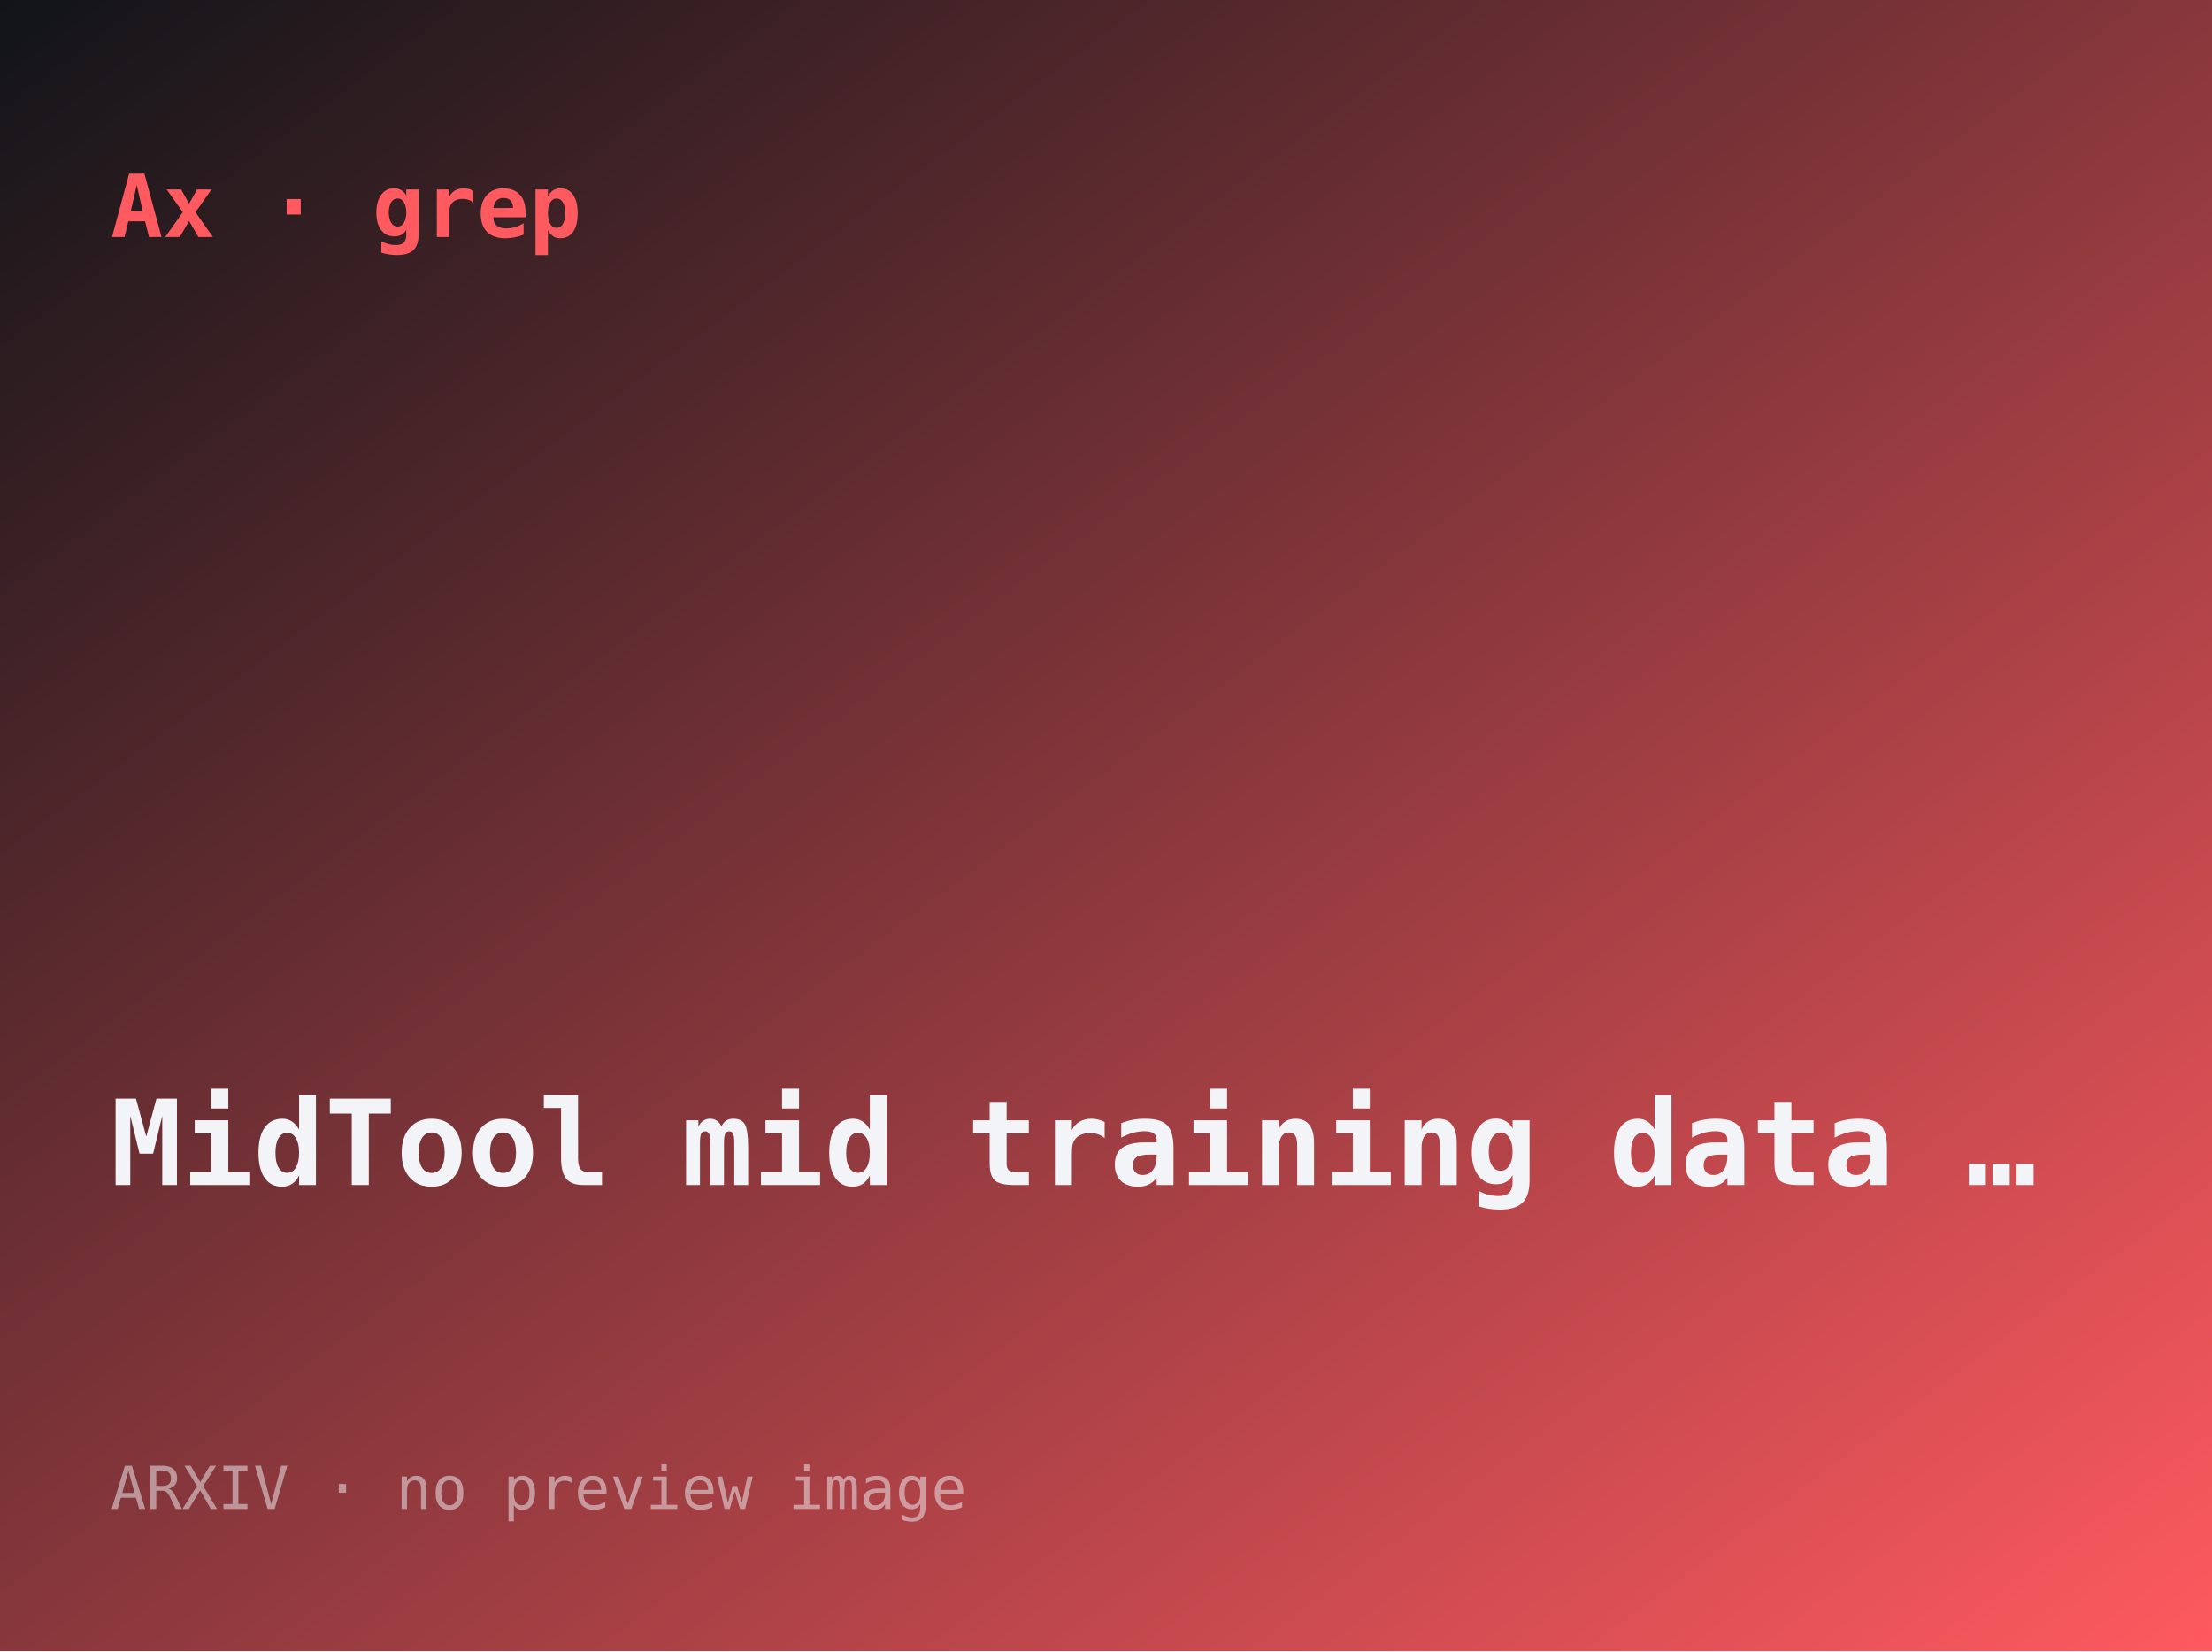
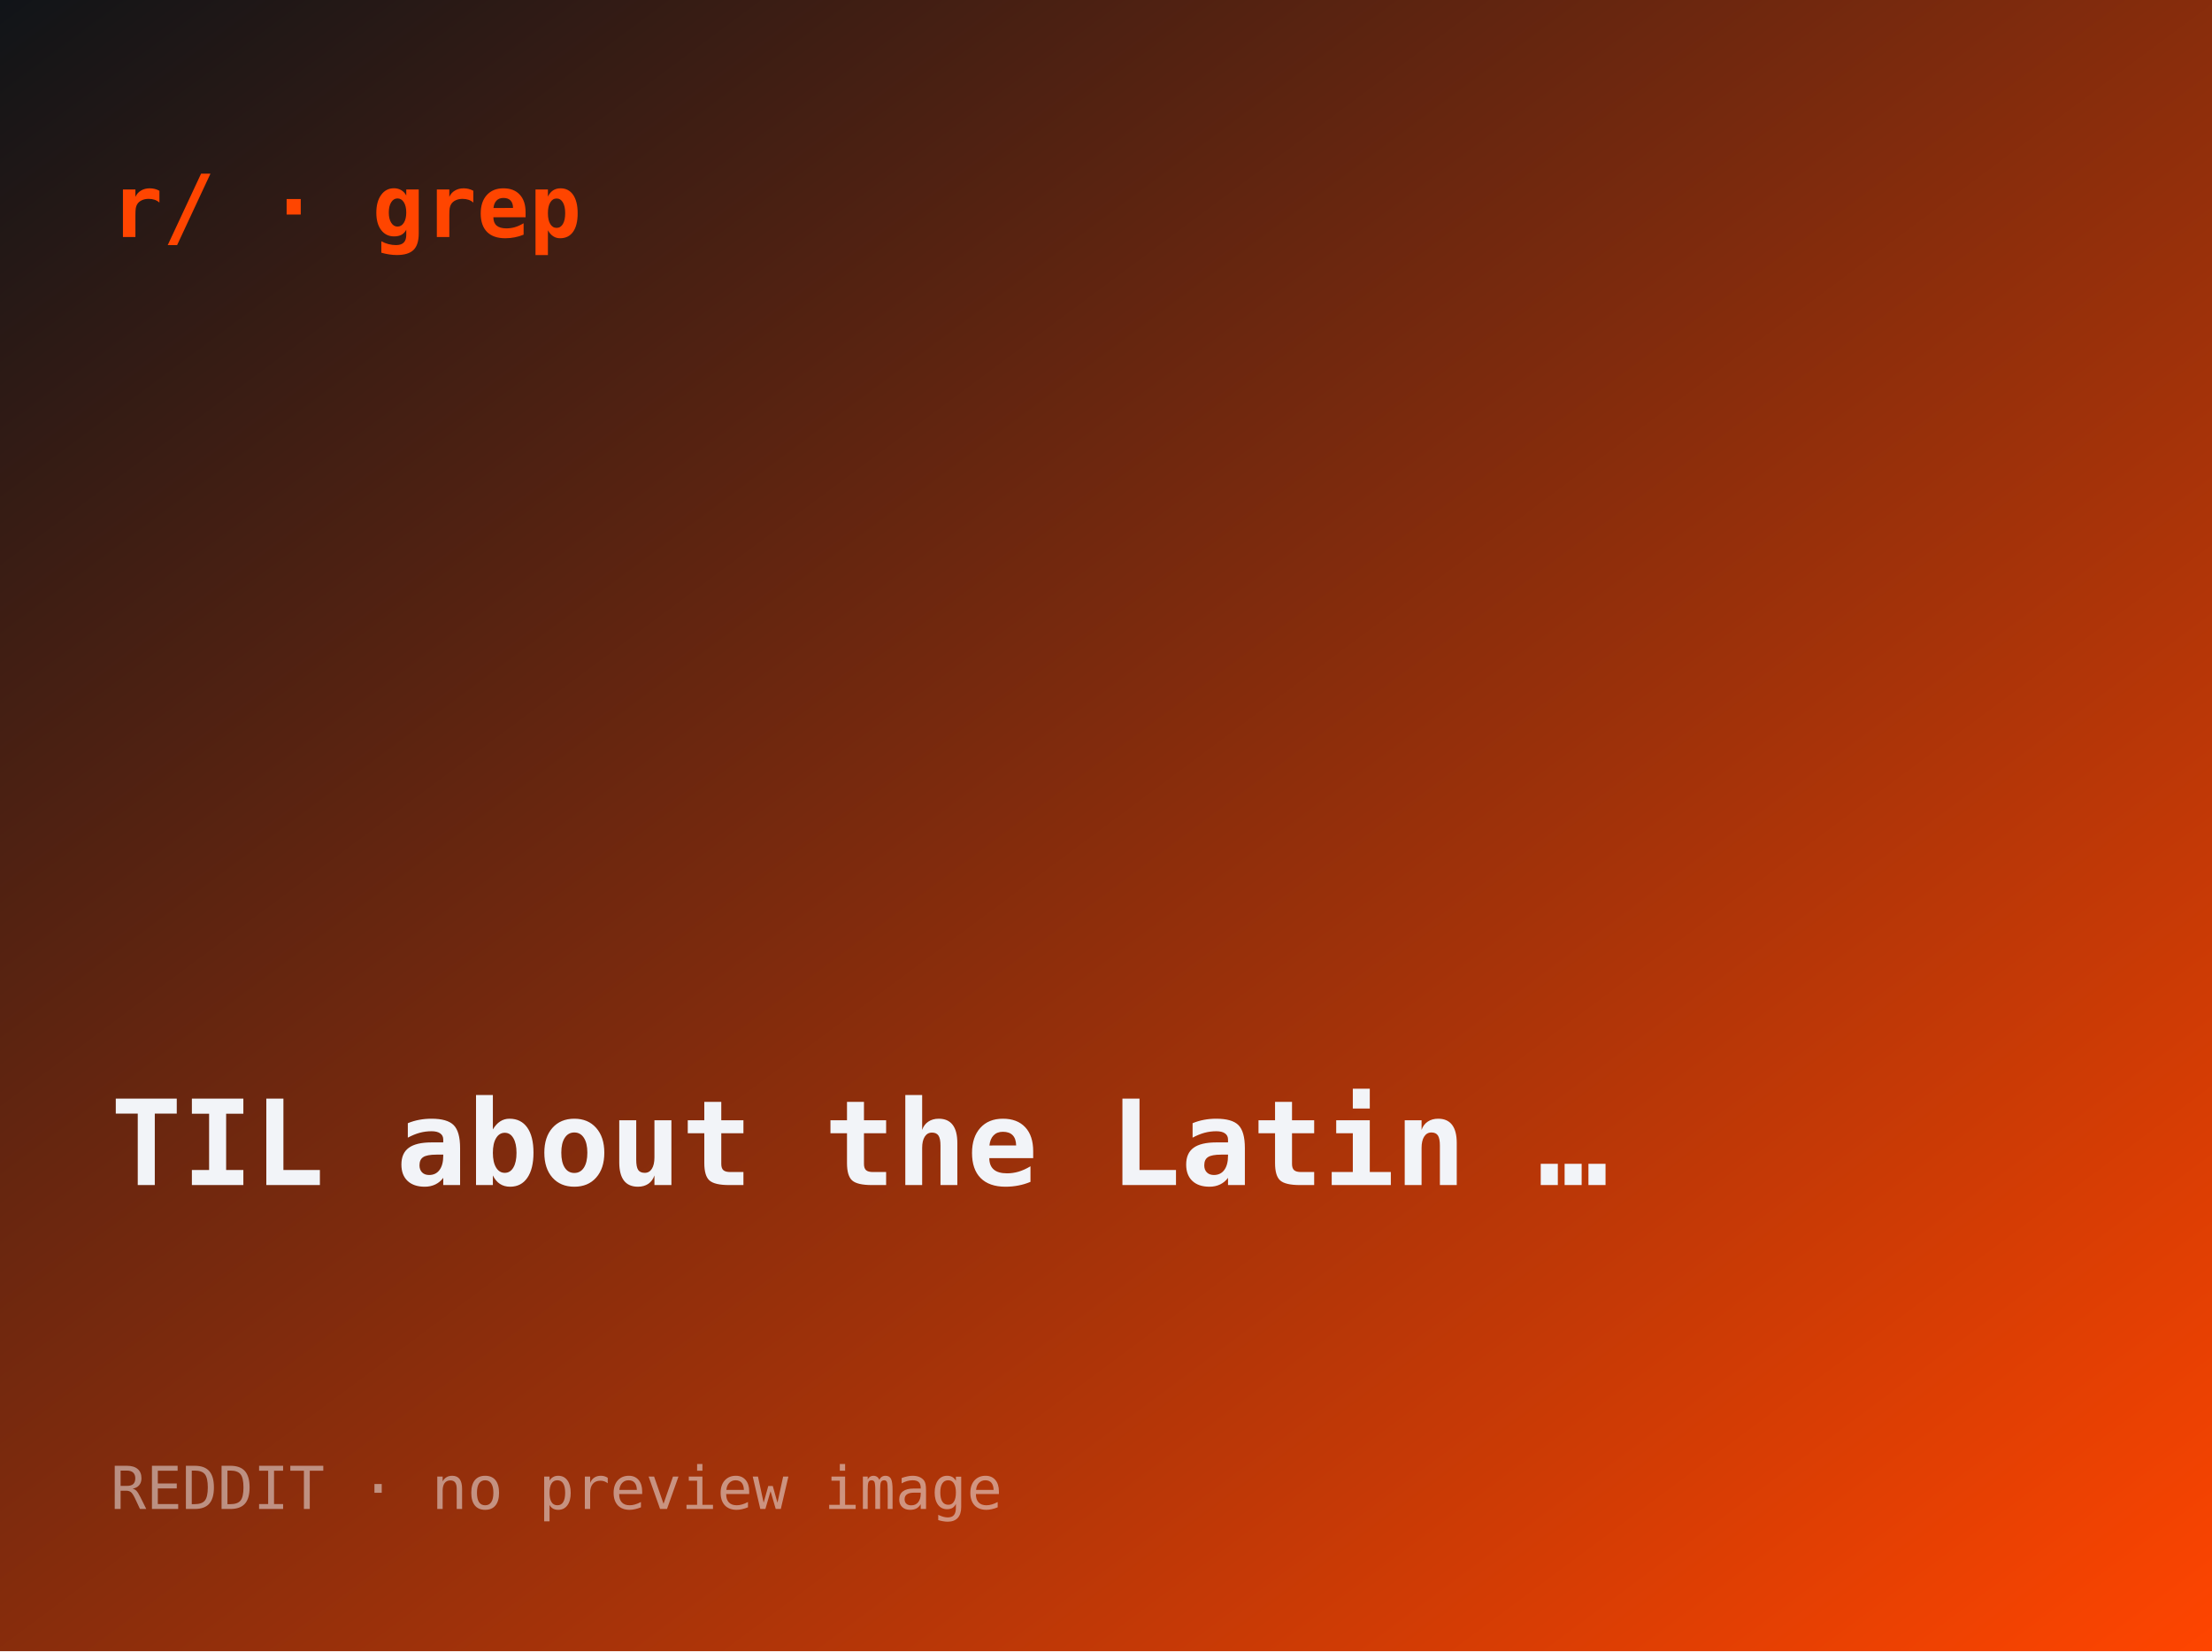
- <svg xmlns="http://www.w3.org/2000/svg" width="560" height="418" viewBox="0 0 560 418" role="img" aria-label="MidTool: mid-training data synthesis for agentic tool use">
+ <svg xmlns="http://www.w3.org/2000/svg" width="560" height="418" viewBox="0 0 560 418" role="img" aria-label="TIL about the “Latin Verse Machine,” an invention built in 1845 by an English gr">
  <defs>
    <linearGradient id="g" x1="0" y1="0" x2="1" y2="1">
      <stop offset="0" stop-color="#101418" />
-       <stop offset="1" stop-color="#ff5a5f" />
+       <stop offset="1" stop-color="#ff4500" />
    </linearGradient>
  </defs>
  <rect width="560" height="418" fill="url(#g)" />
-   <text x="28" y="60" font-family="ui-monospace,monospace" font-size="22" fill="#ff5a5f" font-weight="700">Ax · grep</text>
-   <text x="28" y="300" font-family="ui-monospace,monospace" font-size="30" fill="#f2f4f8" font-weight="600">MidTool mid training data …</text>
-   <text x="28" y="382" font-family="ui-monospace,monospace" font-size="15" fill="rgba(242,244,248,.5)">ARXIV · no preview image</text>
+   <text x="28" y="60" font-family="ui-monospace,monospace" font-size="22" fill="#ff4500" font-weight="700">r/ · grep</text>
+   <text x="28" y="300" font-family="ui-monospace,monospace" font-size="30" fill="#f2f4f8" font-weight="600">TIL about the Latin …</text>
+   <text x="28" y="382" font-family="ui-monospace,monospace" font-size="15" fill="rgba(242,244,248,.5)">REDDIT · no preview image</text>
</svg>
